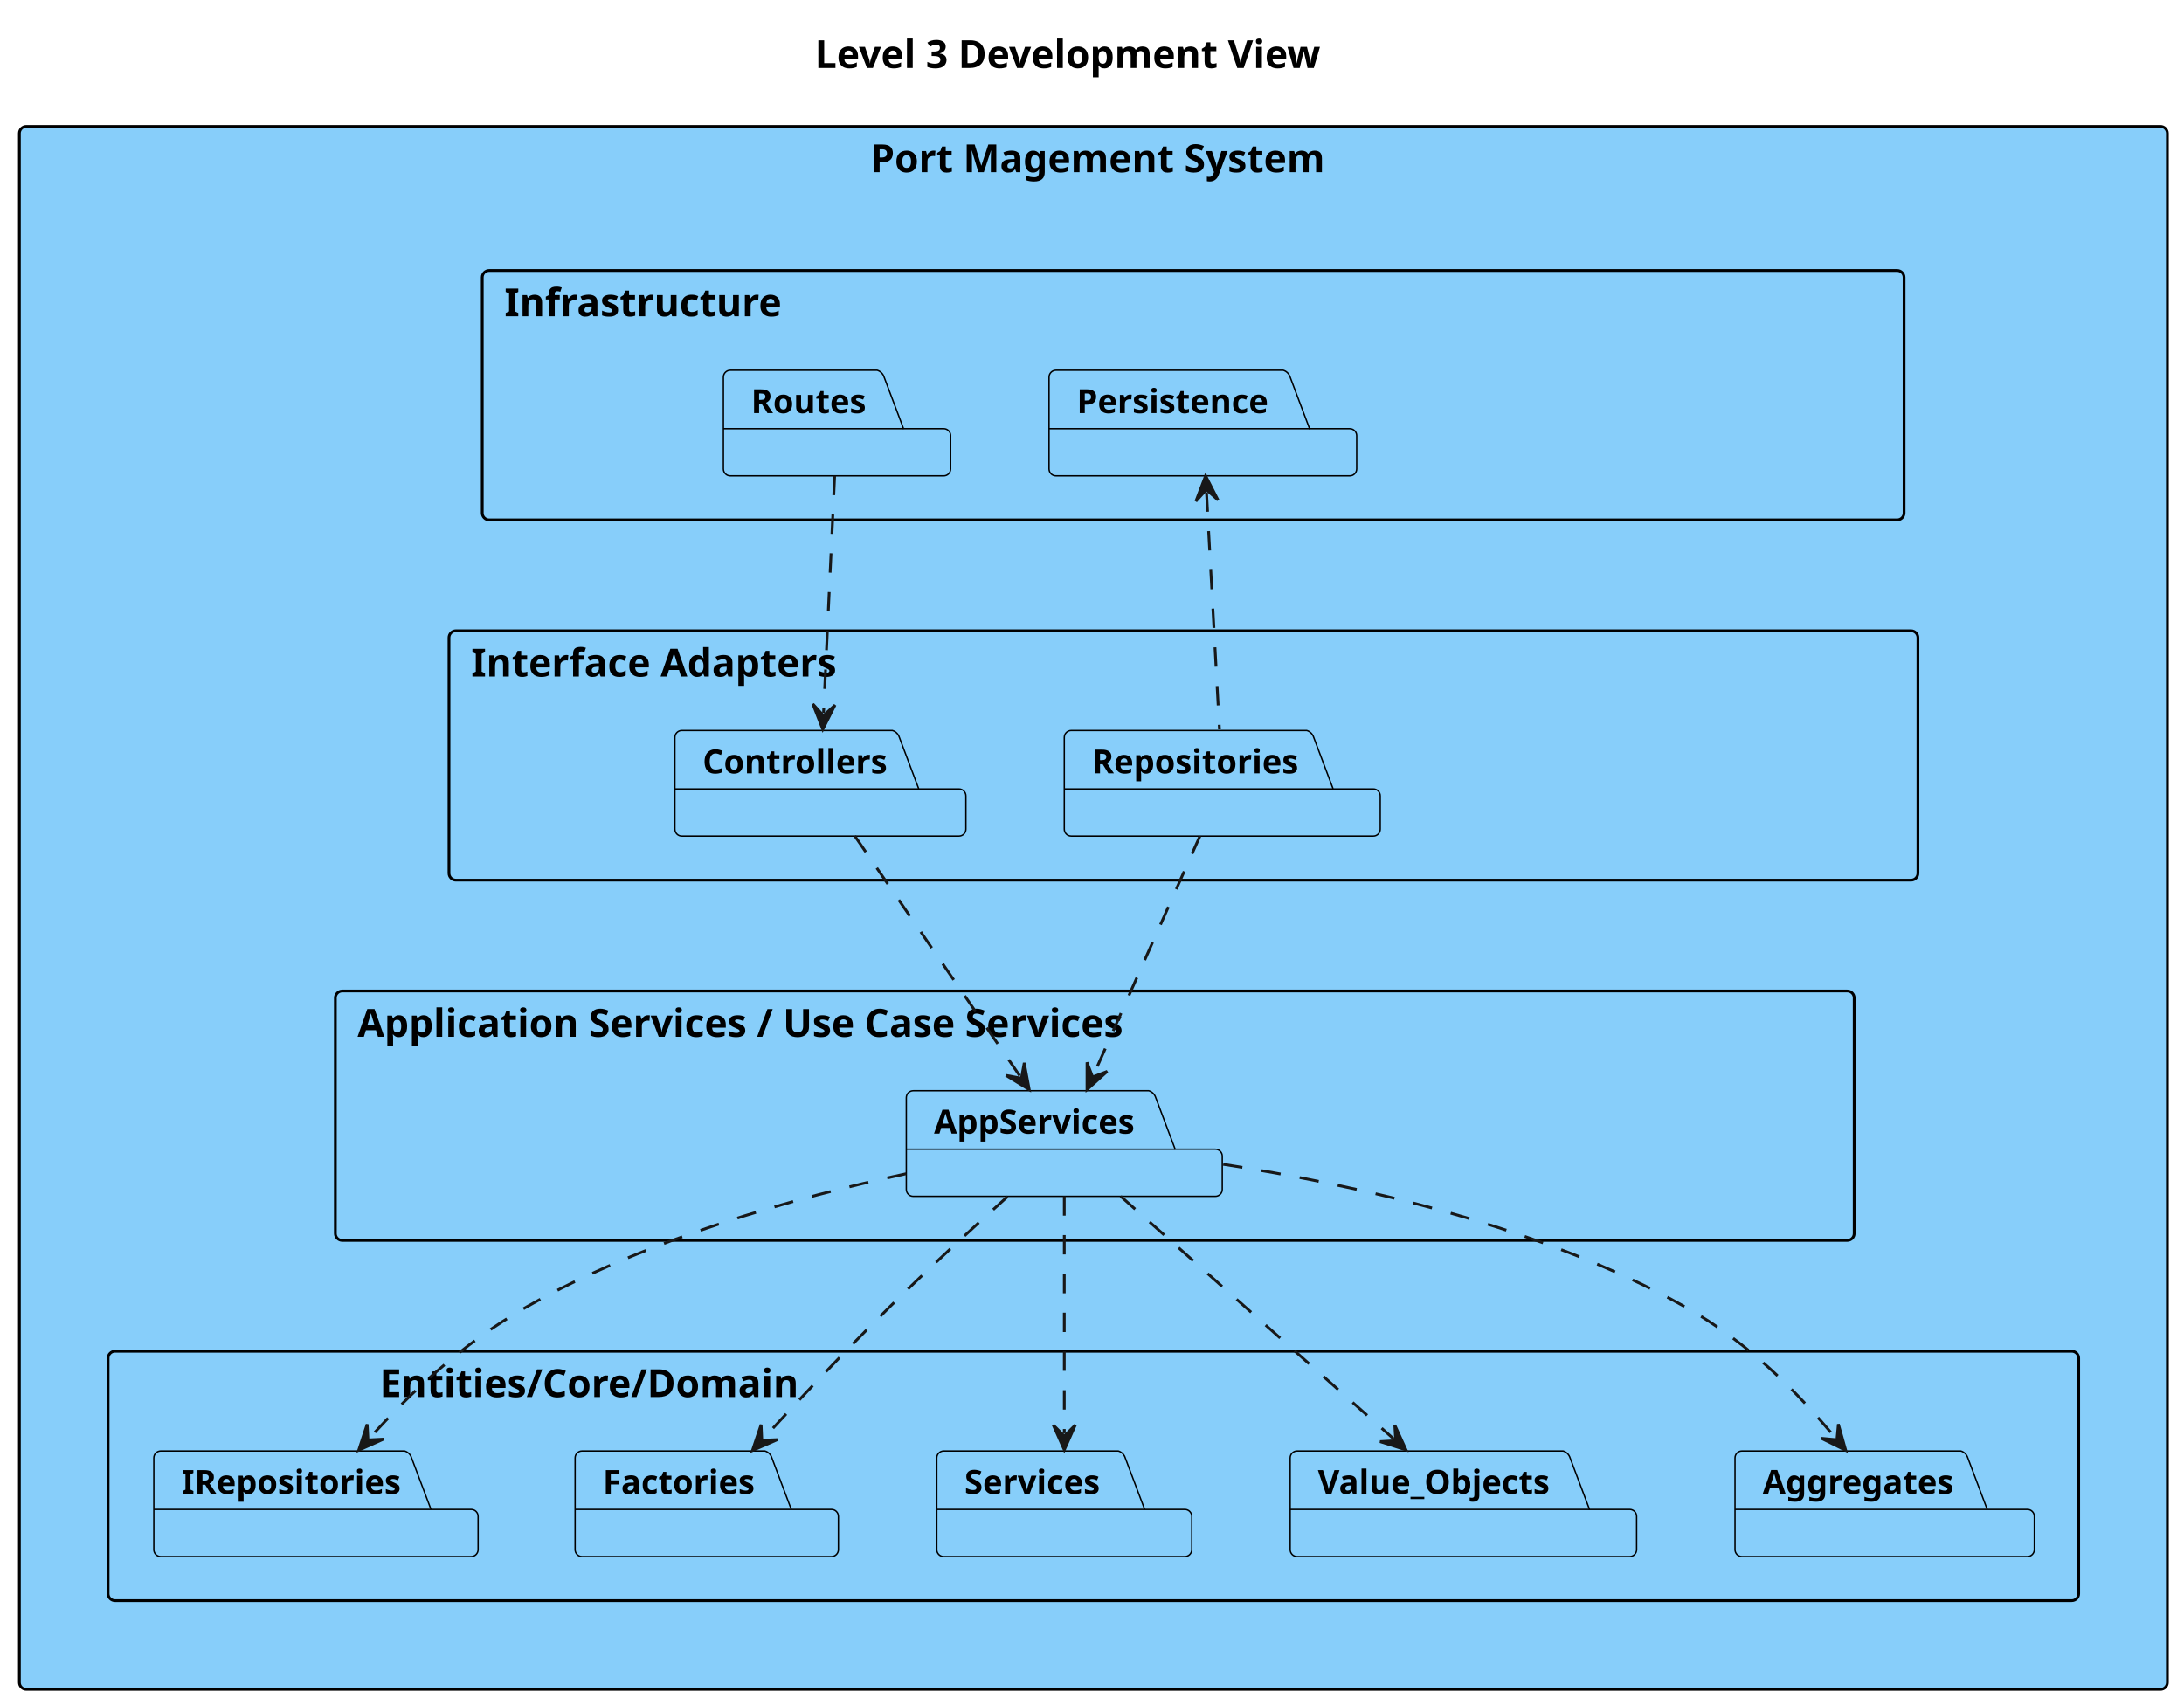
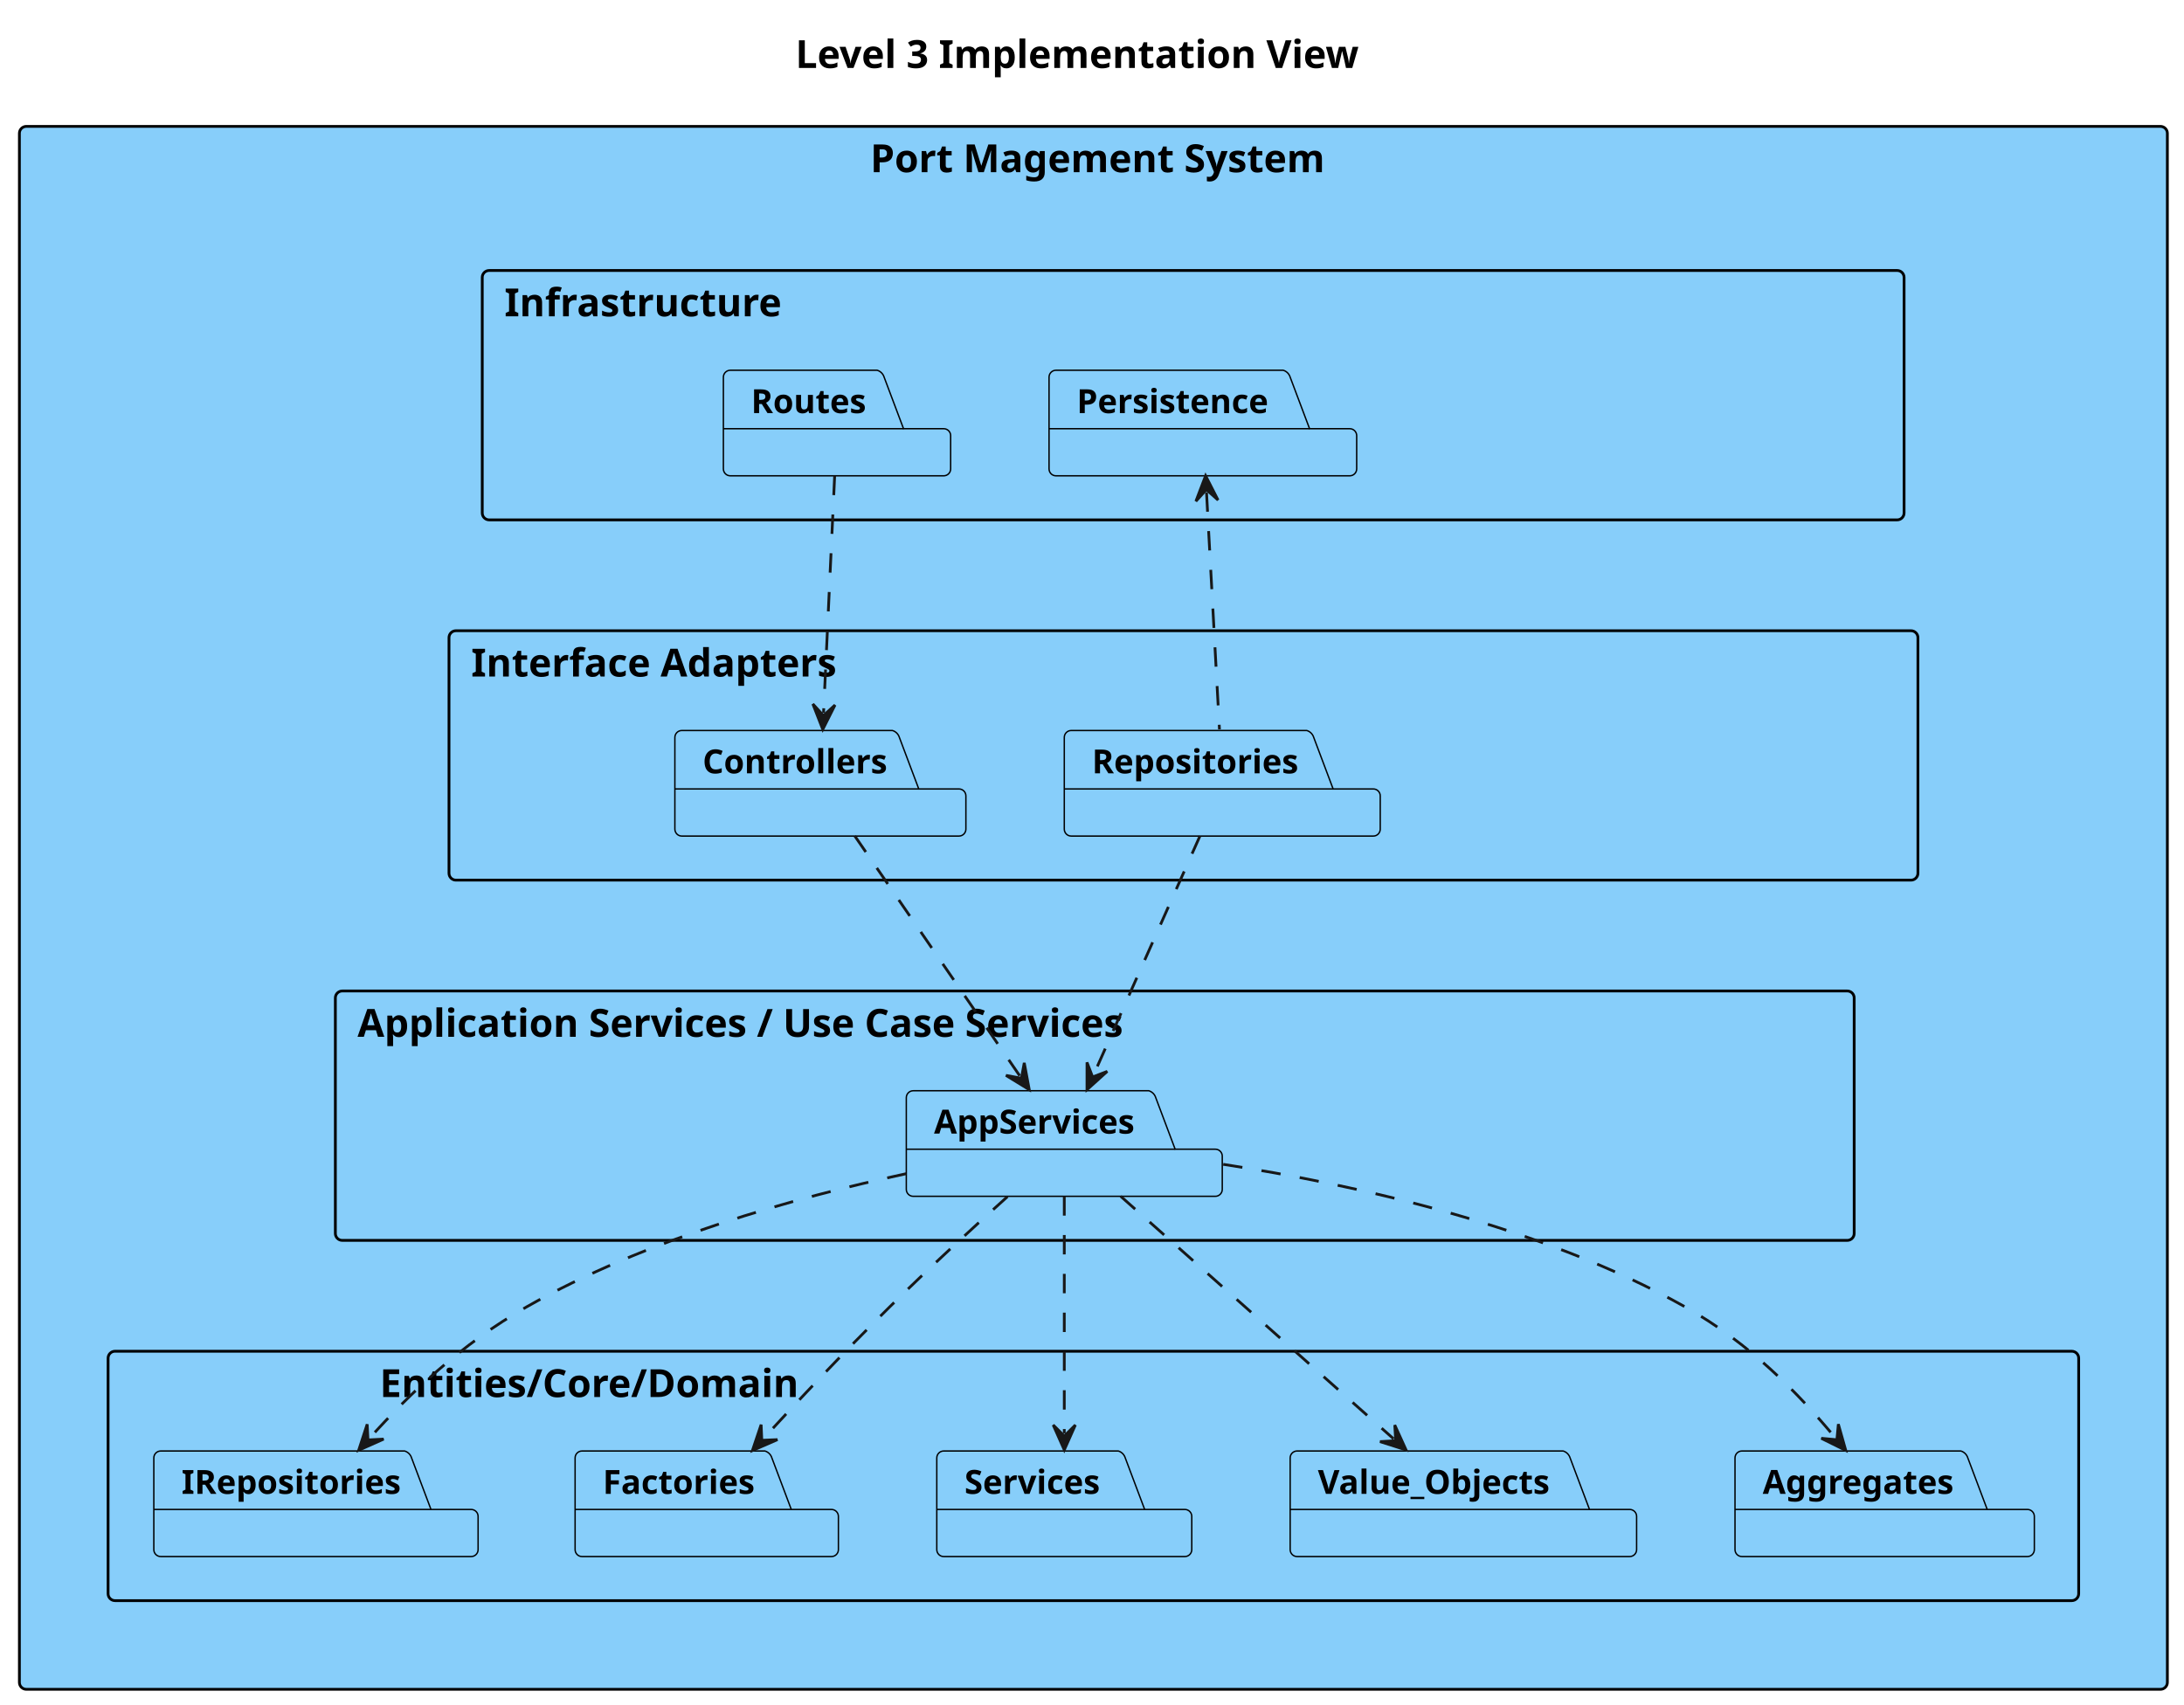
<svg xmlns="http://www.w3.org/2000/svg" contentStyleType="text/css" height="615px" preserveAspectRatio="none" style="width:788px;height:615px;background:#FFFFFF;" version="1.1" viewBox="0 0 788 615" width="788px" zoomAndPan="magnify">
  <defs />
  <g>
-     <text fill="#000000" font-family="sans-serif" font-size="14" font-weight="bold" lengthAdjust="spacing" textLength="186" x="294" y="24.533">Level 3 Development View</text>
+     <text fill="#000000" font-family="sans-serif" font-size="14" font-weight="bold" lengthAdjust="spacing" textLength="200" x="287" y="24.533">Level 3 Implementation View</text>
    <g id="cluster_Port Magement System">
      <rect fill="#87CEFA" height="564" rx="2.5" ry="2.5" style="stroke:#000000;stroke-width:1.0;" width="775" x="7" y="45.609" />
      <text fill="#000000" font-family="sans-serif" font-size="14" font-weight="bold" lengthAdjust="spacing" textLength="161" x="314" y="62.143">Port Magement System</text>
    </g>
    <g id="cluster_infra">
      <rect fill="#87CEFA" height="90" rx="2.5" ry="2.5" style="stroke:#000000;stroke-width:1.0;" width="513" x="174" y="97.609" />
      <text fill="#000000" font-family="sans-serif" font-size="14" font-weight="bold" lengthAdjust="spacing" textLength="97" x="182" y="114.143">Infrastructure</text>
    </g>
    <g id="cluster_adapters">
      <rect fill="#87CEFA" height="90" rx="2.5" ry="2.5" style="stroke:#000000;stroke-width:1.0;" width="530" x="162" y="227.609" />
      <text fill="#000000" font-family="sans-serif" font-size="14" font-weight="bold" lengthAdjust="spacing" textLength="130" x="170" y="244.143">Interface Adapters</text>
    </g>
    <g id="cluster_appserv">
      <rect fill="#87CEFA" height="90" rx="2.5" ry="2.5" style="stroke:#000000;stroke-width:1.0;" width="548" x="121" y="357.609" />
      <text fill="#000000" font-family="sans-serif" font-size="14" font-weight="bold" lengthAdjust="spacing" textLength="288" x="129" y="374.143">Application Services / Use Case Services</text>
    </g>
    <g id="cluster_domain">
      <rect fill="#87CEFA" height="90" rx="2.5" ry="2.5" style="stroke:#000000;stroke-width:1.0;" width="711" x="39" y="487.609" />
      <text fill="#000000" font-family="sans-serif" font-size="14" font-weight="bold" lengthAdjust="spacing" textLength="147" x="137" y="504.143">Entities/Core/Domain</text>
    </g>
    <g id="elem_Routes">
      <path d="M263.5,133.609 L316.5,133.609 A3.75,3.75 0 0 1 319,136.109 L326,154.703 L340.5,154.703 A2.5,2.5 0 0 1 343,157.203 L343,169.203 A2.5,2.5 0 0 1 340.5,171.703 L263.5,171.703 A2.5,2.5 0 0 1 261,169.203 L261,136.109 A2.5,2.5 0 0 1 263.5,133.609 " fill="#87CEFA" style="stroke:#000000;stroke-width:0.5;" />
      <line style="stroke:#000000;stroke-width:0.5;" x1="261" x2="326" y1="154.703" y2="154.703" />
      <text fill="#000000" font-family="sans-serif" font-size="12" font-weight="bold" lengthAdjust="spacing" textLength="40" x="271" y="149.066">Routes</text>
    </g>
    <g id="elem_Persistence">
      <path d="M381,133.609 L463,133.609 A3.75,3.75 0 0 1 465.5,136.109 L472.5,154.703 L487,154.703 A2.5,2.5 0 0 1 489.5,157.203 L489.5,169.203 A2.5,2.5 0 0 1 487,171.703 L381,171.703 A2.5,2.5 0 0 1 378.5,169.203 L378.5,136.109 A2.5,2.5 0 0 1 381,133.609 " fill="#87CEFA" style="stroke:#000000;stroke-width:0.5;" />
      <line style="stroke:#000000;stroke-width:0.5;" x1="378.5" x2="472.5" y1="154.703" y2="154.703" />
      <text fill="#000000" font-family="sans-serif" font-size="12" font-weight="bold" lengthAdjust="spacing" textLength="69" x="388.5" y="149.066">Persistence</text>
    </g>
    <g id="elem_Controllers">
      <path d="M246,263.609 L322,263.609 A3.75,3.75 0 0 1 324.5,266.109 L331.5,284.703 L346,284.703 A2.5,2.5 0 0 1 348.5,287.203 L348.5,299.203 A2.5,2.5 0 0 1 346,301.703 L246,301.703 A2.5,2.5 0 0 1 243.5,299.203 L243.5,266.109 A2.5,2.5 0 0 1 246,263.609 " fill="#87CEFA" style="stroke:#000000;stroke-width:0.5;" />
      <line style="stroke:#000000;stroke-width:0.5;" x1="243.5" x2="331.5" y1="284.703" y2="284.703" />
      <text fill="#000000" font-family="sans-serif" font-size="12" font-weight="bold" lengthAdjust="spacing" textLength="63" x="253.5" y="279.066">Controllers</text>
    </g>
    <g id="elem_Repositories">
      <path d="M386.5,263.609 L471.5,263.609 A3.75,3.75 0 0 1 474,266.109 L481,284.703 L495.5,284.703 A2.5,2.5 0 0 1 498,287.203 L498,299.203 A2.5,2.5 0 0 1 495.5,301.703 L386.5,301.703 A2.5,2.5 0 0 1 384,299.203 L384,266.109 A2.5,2.5 0 0 1 386.5,263.609 " fill="#87CEFA" style="stroke:#000000;stroke-width:0.5;" />
      <line style="stroke:#000000;stroke-width:0.5;" x1="384" x2="481" y1="284.703" y2="284.703" />
      <text fill="#000000" font-family="sans-serif" font-size="12" font-weight="bold" lengthAdjust="spacing" textLength="72" x="394" y="279.066">Repositories</text>
    </g>
    <g id="elem_AppServices">
      <path d="M329.5,393.609 L414.5,393.609 A3.75,3.75 0 0 1 417,396.109 L424,414.703 L438.5,414.703 A2.5,2.5 0 0 1 441,417.203 L441,429.203 A2.5,2.5 0 0 1 438.5,431.703 L329.5,431.703 A2.5,2.5 0 0 1 327,429.203 L327,396.109 A2.5,2.5 0 0 1 329.5,393.609 " fill="#87CEFA" style="stroke:#000000;stroke-width:0.5;" />
      <line style="stroke:#000000;stroke-width:0.5;" x1="327" x2="424" y1="414.703" y2="414.703" />
      <text fill="#000000" font-family="sans-serif" font-size="12" font-weight="bold" lengthAdjust="spacing" textLength="72" x="337" y="409.066">AppServices</text>
    </g>
    <g id="elem_Aggregates">
      <path d="M628.5,523.609 L707.5,523.609 A3.75,3.75 0 0 1 710,526.109 L717,544.703 L731.5,544.703 A2.5,2.5 0 0 1 734,547.203 L734,559.203 A2.5,2.5 0 0 1 731.5,561.703 L628.5,561.703 A2.5,2.5 0 0 1 626,559.203 L626,526.109 A2.5,2.5 0 0 1 628.5,523.609 " fill="#87CEFA" style="stroke:#000000;stroke-width:0.5;" />
      <line style="stroke:#000000;stroke-width:0.5;" x1="626" x2="717" y1="544.703" y2="544.703" />
      <text fill="#000000" font-family="sans-serif" font-size="12" font-weight="bold" lengthAdjust="spacing" textLength="66" x="636" y="539.066">Aggregates</text>
    </g>
    <g id="elem_Value_Objects">
      <path d="M468,523.609 L564,523.609 A3.75,3.75 0 0 1 566.5,526.109 L573.5,544.703 L588,544.703 A2.5,2.5 0 0 1 590.5,547.203 L590.5,559.203 A2.5,2.5 0 0 1 588,561.703 L468,561.703 A2.5,2.5 0 0 1 465.5,559.203 L465.5,526.109 A2.5,2.5 0 0 1 468,523.609 " fill="#87CEFA" style="stroke:#000000;stroke-width:0.5;" />
      <line style="stroke:#000000;stroke-width:0.5;" x1="465.5" x2="573.5" y1="544.703" y2="544.703" />
      <text fill="#000000" font-family="sans-serif" font-size="12" font-weight="bold" lengthAdjust="spacing" textLength="83" x="475.5" y="539.066">Value_Objects</text>
    </g>
    <g id="elem_Services">
      <path d="M340.5,523.609 L403.5,523.609 A3.75,3.75 0 0 1 406,526.109 L413,544.703 L427.5,544.703 A2.5,2.5 0 0 1 430,547.203 L430,559.203 A2.5,2.5 0 0 1 427.5,561.703 L340.5,561.703 A2.5,2.5 0 0 1 338,559.203 L338,526.109 A2.5,2.5 0 0 1 340.5,523.609 " fill="#87CEFA" style="stroke:#000000;stroke-width:0.5;" />
      <line style="stroke:#000000;stroke-width:0.5;" x1="338" x2="413" y1="544.703" y2="544.703" />
      <text fill="#000000" font-family="sans-serif" font-size="12" font-weight="bold" lengthAdjust="spacing" textLength="50" x="348" y="539.066">Services</text>
    </g>
    <g id="elem_Factories">
      <path d="M210,523.609 L276,523.609 A3.75,3.75 0 0 1 278.5,526.109 L285.5,544.703 L300,544.703 A2.5,2.5 0 0 1 302.5,547.203 L302.5,559.203 A2.5,2.5 0 0 1 300,561.703 L210,561.703 A2.5,2.5 0 0 1 207.5,559.203 L207.5,526.109 A2.5,2.5 0 0 1 210,523.609 " fill="#87CEFA" style="stroke:#000000;stroke-width:0.5;" />
      <line style="stroke:#000000;stroke-width:0.5;" x1="207.5" x2="285.5" y1="544.703" y2="544.703" />
      <text fill="#000000" font-family="sans-serif" font-size="12" font-weight="bold" lengthAdjust="spacing" textLength="53" x="217.5" y="539.066">Factories</text>
    </g>
    <g id="elem_IRepositories">
      <path d="M58,523.609 L146,523.609 A3.75,3.75 0 0 1 148.5,526.109 L155.5,544.703 L170,544.703 A2.5,2.5 0 0 1 172.5,547.203 L172.5,559.203 A2.5,2.5 0 0 1 170,561.703 L58,561.703 A2.5,2.5 0 0 1 55.5,559.203 L55.5,526.109 A2.5,2.5 0 0 1 58,523.609 " fill="#87CEFA" style="stroke:#000000;stroke-width:0.5;" />
      <line style="stroke:#000000;stroke-width:0.5;" x1="55.5" x2="155.5" y1="544.703" y2="544.703" />
      <text fill="#000000" font-family="sans-serif" font-size="12" font-weight="bold" lengthAdjust="spacing" textLength="75" x="65.5" y="539.066">IRepositories</text>
    </g>
    <g id="link_Routes_Controllers">
      <path d="M301.15,171.679 C300.02,195.939 298.292,232.806 297.142,257.226 " fill="none" id="Routes-to-Controllers" style="stroke:#181818;stroke-width:1.0;stroke-dasharray:7.0,7.0;" />
      <polygon fill="#181818" points="296.86,263.219,301.279,254.417,297.095,258.225,293.288,254.041,296.86,263.219" style="stroke:#181818;stroke-width:1.0;" />
    </g>
    <g id="link_Controllers_AppServices">
      <path d="M308.42,301.679 C325.1,325.939 351.171,363.855 367.961,388.275 " fill="none" id="Controllers-to-AppServices" style="stroke:#181818;stroke-width:1.0;stroke-dasharray:7.0,7.0;" />
      <polygon fill="#181818" points="371.36,393.219,369.557,383.537,368.527,389.099,362.965,388.069,371.36,393.219" style="stroke:#181818;stroke-width:1.0;" />
    </g>
    <g id="link_Persistence_Repositories">
      <path d="M435.316,177.671 C436.636,201.93 438.66,238.799 439.99,263.219 " fill="none" id="Persistence-backto-Repositories" style="stroke:#181818;stroke-width:1.0;stroke-dasharray:7.0,7.0;" />
      <polygon fill="#181818" points="434.99,171.679,431.485,180.883,435.262,176.672,439.473,180.449,434.99,171.679" style="stroke:#181818;stroke-width:1.0;" />
    </g>
    <g id="link_Repositories_AppServices">
      <path d="M432.95,301.679 C422.15,325.939 405.5,363.318 394.63,387.738 " fill="none" id="Repositories-to-AppServices" style="stroke:#181818;stroke-width:1.0;stroke-dasharray:7.0,7.0;" />
      <polygon fill="#181818" points="392.19,393.219,399.504,386.624,394.223,388.651,392.196,383.37,392.19,393.219" style="stroke:#181818;stroke-width:1.0;" />
    </g>
    <g id="link_AppServices_Aggregates">
      <path d="M441.34,420.159 C488.51,427.429 555.83,442.269 608,471.609 C631.4,484.769 648.867,502.813 662.127,518.783 " fill="none" id="AppServices-to-Aggregates" style="stroke:#181818;stroke-width:1.0;stroke-dasharray:7.0,7.0;" />
      <polygon fill="#181818" points="665.96,523.399,663.288,513.92,662.766,519.553,657.133,519.03,665.96,523.399" style="stroke:#181818;stroke-width:1.0;" />
    </g>
    <g id="link_AppServices_Value_Objects">
      <path d="M404.33,431.679 C431.62,455.939 475.356,494.813 502.826,519.233 " fill="none" id="AppServices-to-Value_Objects" style="stroke:#181818;stroke-width:1.0;stroke-dasharray:7.0,7.0;" />
      <polygon fill="#181818" points="507.31,523.219,503.241,514.25,503.573,519.897,497.926,520.229,507.31,523.219" style="stroke:#181818;stroke-width:1.0;" />
    </g>
    <g id="link_AppServices_Services">
      <path d="M384,431.679 C384,455.939 384,492.799 384,517.219 " fill="none" id="AppServices-to-Services" style="stroke:#181818;stroke-width:1.0;stroke-dasharray:7.0,7.0;" />
      <polygon fill="#181818" points="384,523.219,388,514.219,384,518.219,380,514.219,384,523.219" style="stroke:#181818;stroke-width:1.0;" />
    </g>
    <g id="link_AppServices_IRepositories">
      <path d="M326.95,423.549 C286.78,432.199 232.77,447.269 190,471.609 C166.15,485.189 147.678,503.084 133.438,518.874 " fill="none" id="AppServices-to-IRepositories" style="stroke:#181818;stroke-width:1.0;stroke-dasharray:7.0,7.0;" />
      <polygon fill="#181818" points="129.42,523.329,138.418,519.325,132.769,519.616,132.477,513.967,129.42,523.329" style="stroke:#181818;stroke-width:1.0;" />
    </g>
    <g id="link_AppServices_Factories">
      <path d="M363.52,431.799 C351.03,443.049 334.85,457.919 321,471.609 C303.65,488.749 288.687,504.689 275.537,519.019 " fill="none" id="AppServices-to-Factories" style="stroke:#181818;stroke-width:1.0;stroke-dasharray:7.0,7.0;" />
      <polygon fill="#181818" points="271.48,523.439,280.512,519.513,274.861,519.755,274.618,514.104,271.48,523.439" style="stroke:#181818;stroke-width:1.0;" />
    </g>
  </g>
</svg>
